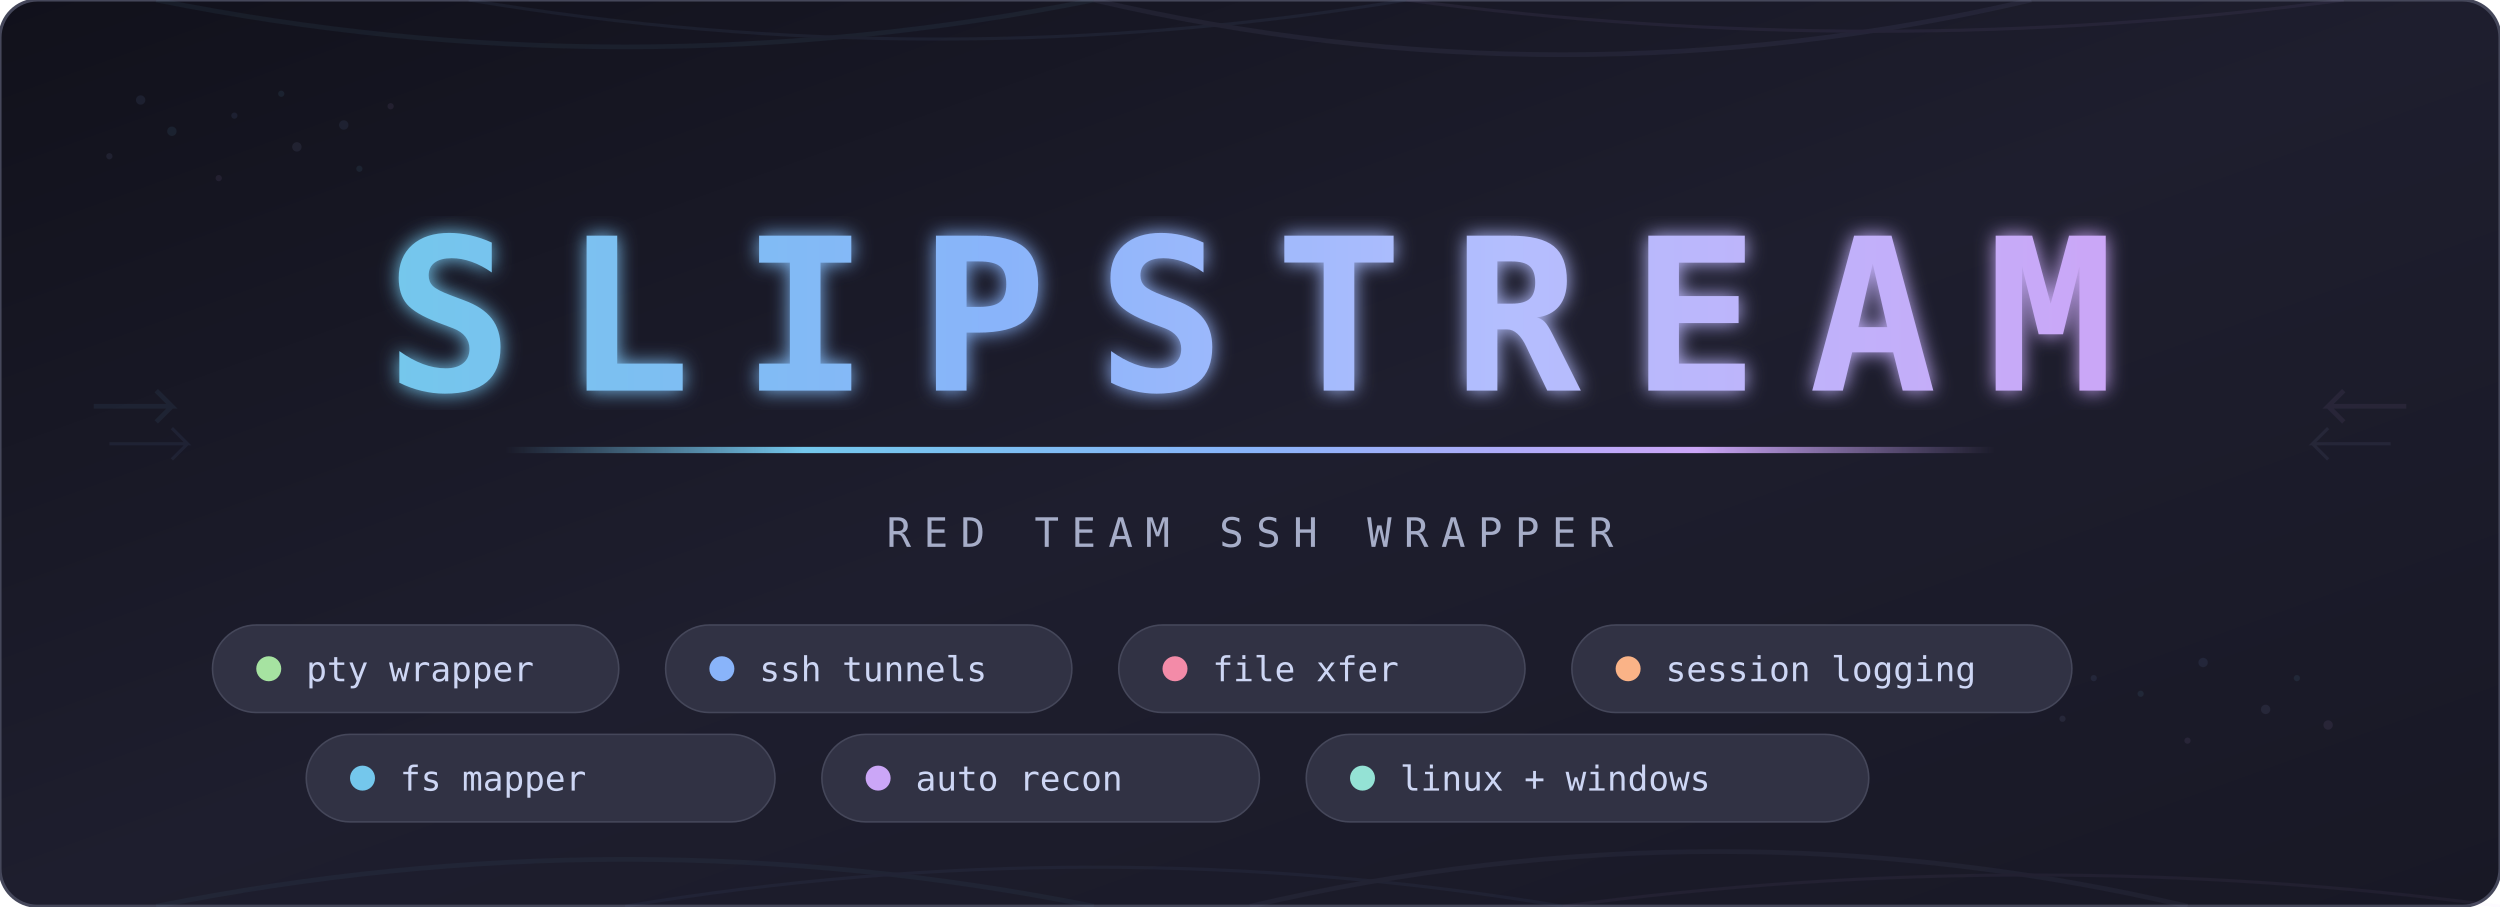
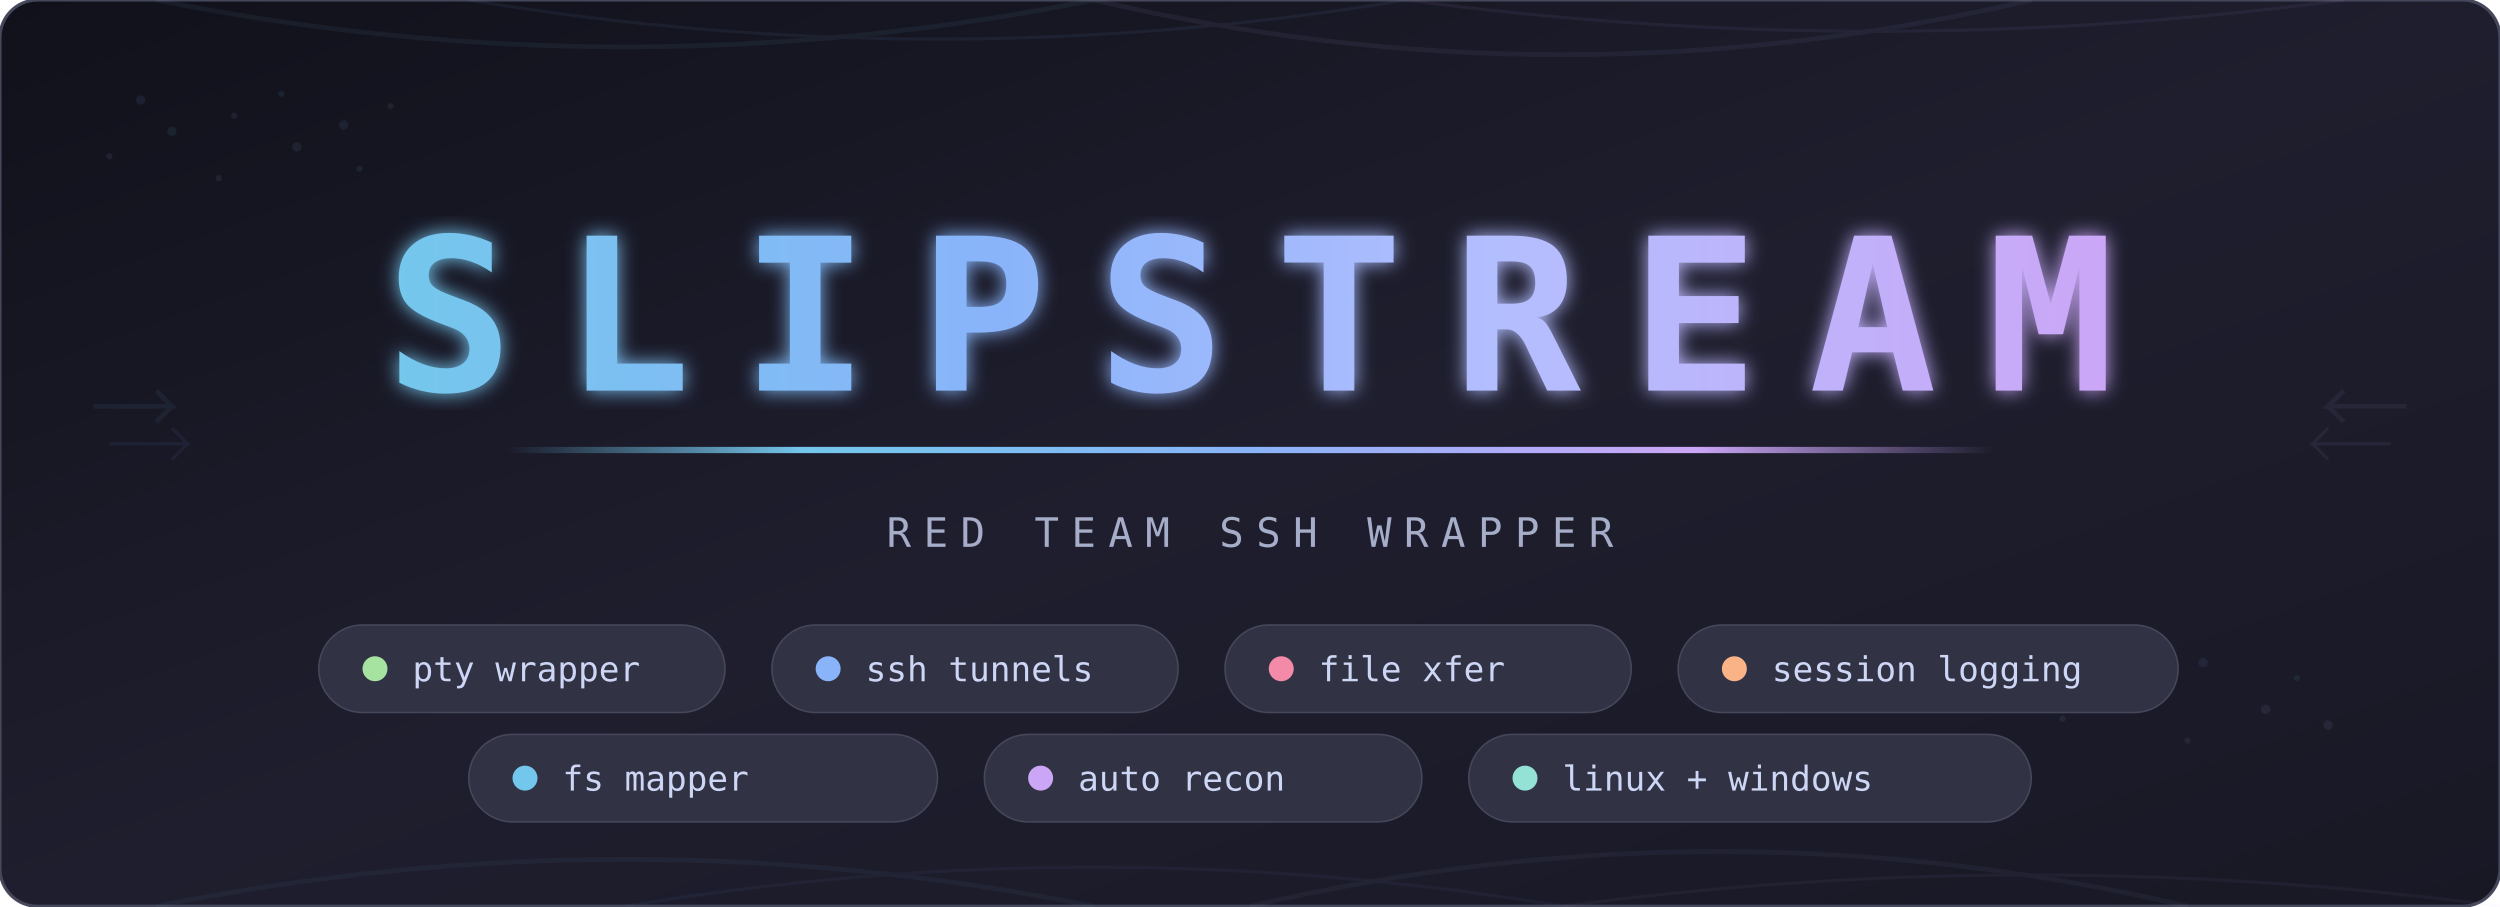
<svg xmlns="http://www.w3.org/2000/svg" width="800" height="290" viewBox="0 0 800 290">
  <defs>
    <linearGradient id="bg" x1="0%" y1="0%" x2="100%" y2="100%">
      <stop offset="0%" style="stop-color:#11111b" />
      <stop offset="50%" style="stop-color:#1e1e2e" />
      <stop offset="100%" style="stop-color:#181825" />
    </linearGradient>
    <linearGradient id="title-grad" x1="0%" y1="0%" x2="100%" y2="0%">
      <stop offset="0%" style="stop-color:#74c7ec" />
      <stop offset="35%" style="stop-color:#89b4fa" />
      <stop offset="65%" style="stop-color:#b4befe" />
      <stop offset="100%" style="stop-color:#cba6f7" />
    </linearGradient>
    <linearGradient id="accent-line" x1="0%" y1="0%" x2="100%" y2="0%">
      <stop offset="0%" style="stop-color:#74c7ec;stop-opacity:0" />
      <stop offset="20%" style="stop-color:#74c7ec" />
      <stop offset="50%" style="stop-color:#89b4fa" />
      <stop offset="80%" style="stop-color:#cba6f7" />
      <stop offset="100%" style="stop-color:#cba6f7;stop-opacity:0" />
    </linearGradient>
    <filter id="glow">
      <feGaussianBlur stdDeviation="3" result="blur" />
      <feMerge>
        <feMergeNode in="blur" />
        <feMergeNode in="SourceGraphic" />
      </feMerge>
    </filter>
  </defs>
  <rect width="800" height="290" rx="12" fill="url(#bg)" />
  <rect width="800" height="290" rx="12" fill="none" stroke="#45475a" stroke-width="1" />
  <g opacity="0.06">
    <path d="M50,0 Q200,30 350,0" fill="none" stroke="#74c7ec" stroke-width="1.5" />
    <path d="M150,0 Q300,25 450,0" fill="none" stroke="#89b4fa" stroke-width="1" />
    <path d="M350,0 Q500,35 650,0" fill="none" stroke="#b4befe" stroke-width="1.5" />
    <path d="M450,0 Q600,20 750,0" fill="none" stroke="#cba6f7" stroke-width="1" />
  </g>
  <g opacity="0.05">
    <path d="M50,290 Q200,260 350,290" fill="none" stroke="#74c7ec" stroke-width="1.5" />
    <path d="M200,290 Q350,265 500,290" fill="none" stroke="#89b4fa" stroke-width="1" />
    <path d="M400,290 Q550,255 700,290" fill="none" stroke="#b4befe" stroke-width="1.5" />
    <path d="M500,290 Q650,270 800,290" fill="none" stroke="#cba6f7" stroke-width="1" />
  </g>
  <g opacity="0.08">
    <circle cx="55" cy="42" r="1.5" fill="#74c7ec" />
    <circle cx="75" cy="37" r="1" fill="#89b4fa" />
    <circle cx="95" cy="47" r="1.5" fill="#b4befe" />
    <circle cx="70" cy="57" r="1" fill="#cba6f7" />
    <circle cx="90" cy="30" r="1" fill="#74c7ec" />
    <circle cx="110" cy="40" r="1.5" fill="#89b4fa" />
    <circle cx="35" cy="50" r="1" fill="#b4befe" />
    <circle cx="115" cy="54" r="1" fill="#74c7ec" />
    <circle cx="45" cy="32" r="1.5" fill="#89b4fa" />
    <circle cx="125" cy="34" r="1" fill="#cba6f7" />
  </g>
  <g opacity="0.08">
    <circle cx="705" cy="212" r="1.5" fill="#89b4fa" />
    <circle cx="685" cy="222" r="1" fill="#74c7ec" />
    <circle cx="725" cy="227" r="1.5" fill="#b4befe" />
    <circle cx="700" cy="237" r="1" fill="#cba6f7" />
    <circle cx="670" cy="217" r="1" fill="#89b4fa" />
    <circle cx="735" cy="217" r="1" fill="#74c7ec" />
    <circle cx="745" cy="232" r="1.5" fill="#cba6f7" />
    <circle cx="660" cy="230" r="1" fill="#b4befe" />
  </g>
  <g opacity="0.07" transform="translate(30, 130)">
    <path d="M0,0 L25,0 L20,-5 M25,0 L20,5" fill="none" stroke="#74c7ec" stroke-width="1.5" />
    <path d="M5,12 L30,12 L25,7 M30,12 L25,17" fill="none" stroke="#89b4fa" stroke-width="1" />
  </g>
  <g opacity="0.07" transform="translate(740, 130)">
    <path d="M30,0 L5,0 L10,-5 M5,0 L10,5" fill="none" stroke="#cba6f7" stroke-width="1.5" />
    <path d="M25,12 L0,12 L5,7 M0,12 L5,17" fill="none" stroke="#b4befe" stroke-width="1" />
  </g>
  <text x="400" y="125" font-family="'SF Mono','Fira Code','JetBrains Mono','Cascadia Code',Consolas,monospace" font-size="68" font-weight="bold" fill="url(#title-grad)" text-anchor="middle" letter-spacing="16" filter="url(#glow)">SLIPSTREAM</text>
  <rect x="160" y="143" width="480" height="2" rx="1" fill="url(#accent-line)" />
  <text x="400" y="175" font-family="'SF Mono','Fira Code','JetBrains Mono','Cascadia Code',Consolas,monospace" font-size="13" fill="#a6adc8" text-anchor="middle" letter-spacing="4">RED TEAM SSH WRAPPER</text>
-   <g transform="translate(68, 200)">
+   <g transform="translate(102, 200)">
    <rect x="0" y="0" width="130" height="28" rx="14" fill="#313244" />
    <rect x="0" y="0" width="130" height="28" rx="14" fill="none" stroke="#45475a" stroke-width="0.5" />
    <circle cx="18" cy="14" r="4" fill="#a6e3a1" />
    <text x="30" y="18" font-family="'SF Mono','Fira Code','JetBrains Mono',Consolas,monospace" font-size="11" fill="#cdd6f4">pty wrapper</text>
    <rect x="145" y="0" width="130" height="28" rx="14" fill="#313244" />
    <rect x="145" y="0" width="130" height="28" rx="14" fill="none" stroke="#45475a" stroke-width="0.5" />
    <circle cx="163" cy="14" r="4" fill="#89b4fa" />
    <text x="175" y="18" font-family="'SF Mono','Fira Code','JetBrains Mono',Consolas,monospace" font-size="11" fill="#cdd6f4">ssh tunnels</text>
    <rect x="290" y="0" width="130" height="28" rx="14" fill="#313244" />
    <rect x="290" y="0" width="130" height="28" rx="14" fill="none" stroke="#45475a" stroke-width="0.5" />
    <circle cx="308" cy="14" r="4" fill="#f38ba8" />
    <text x="320" y="18" font-family="'SF Mono','Fira Code','JetBrains Mono',Consolas,monospace" font-size="11" fill="#cdd6f4">file xfer</text>
    <rect x="435" y="0" width="160" height="28" rx="14" fill="#313244" />
    <rect x="435" y="0" width="160" height="28" rx="14" fill="none" stroke="#45475a" stroke-width="0.5" />
    <circle cx="453" cy="14" r="4" fill="#fab387" />
    <text x="465" y="18" font-family="'SF Mono','Fira Code','JetBrains Mono',Consolas,monospace" font-size="11" fill="#cdd6f4">session logging</text>
  </g>
-   <g transform="translate(98, 235)">
+   <g transform="translate(150, 235)">
    <rect x="0" y="0" width="150" height="28" rx="14" fill="#313244" />
    <rect x="0" y="0" width="150" height="28" rx="14" fill="none" stroke="#45475a" stroke-width="0.5" />
    <circle cx="18" cy="14" r="4" fill="#74c7ec" />
    <text x="30" y="18" font-family="'SF Mono','Fira Code','JetBrains Mono',Consolas,monospace" font-size="11" fill="#cdd6f4">fs mapper</text>
    <rect x="165" y="0" width="140" height="28" rx="14" fill="#313244" />
    <rect x="165" y="0" width="140" height="28" rx="14" fill="none" stroke="#45475a" stroke-width="0.5" />
    <circle cx="183" cy="14" r="4" fill="#cba6f7" />
    <text x="195" y="18" font-family="'SF Mono','Fira Code','JetBrains Mono',Consolas,monospace" font-size="11" fill="#cdd6f4">auto recon</text>
    <rect x="320" y="0" width="180" height="28" rx="14" fill="#313244" />
    <rect x="320" y="0" width="180" height="28" rx="14" fill="none" stroke="#45475a" stroke-width="0.5" />
    <circle cx="338" cy="14" r="4" fill="#94e2d5" />
    <text x="350" y="18" font-family="'SF Mono','Fira Code','JetBrains Mono',Consolas,monospace" font-size="11" fill="#cdd6f4">linux + windows</text>
  </g>
</svg>
